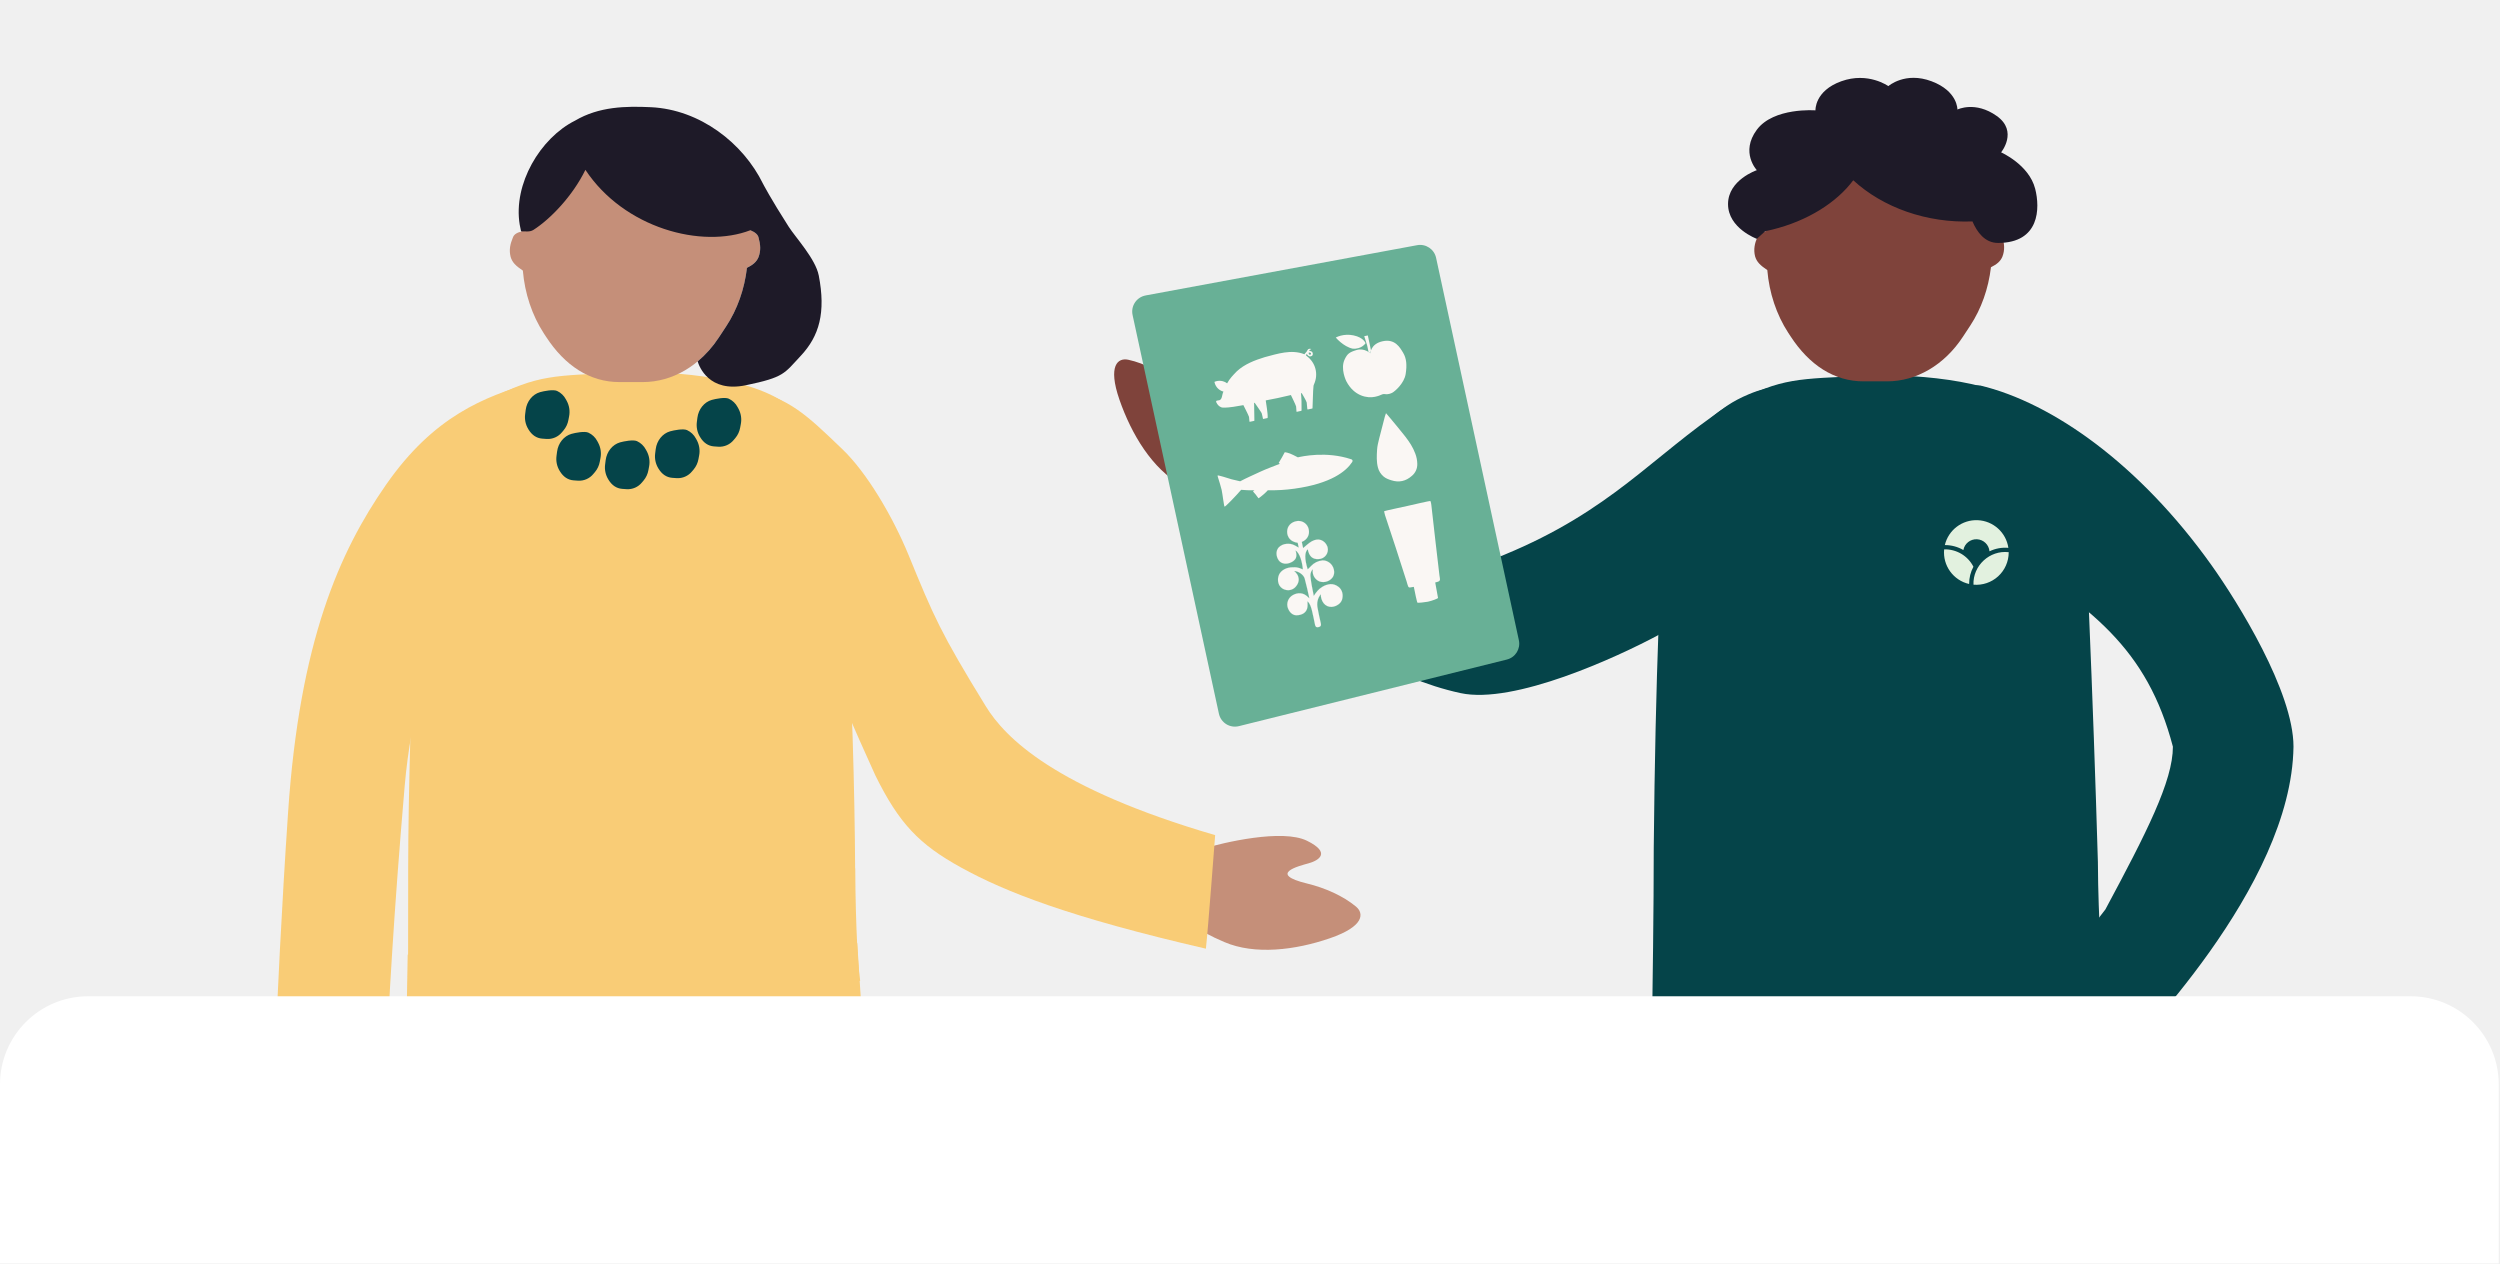
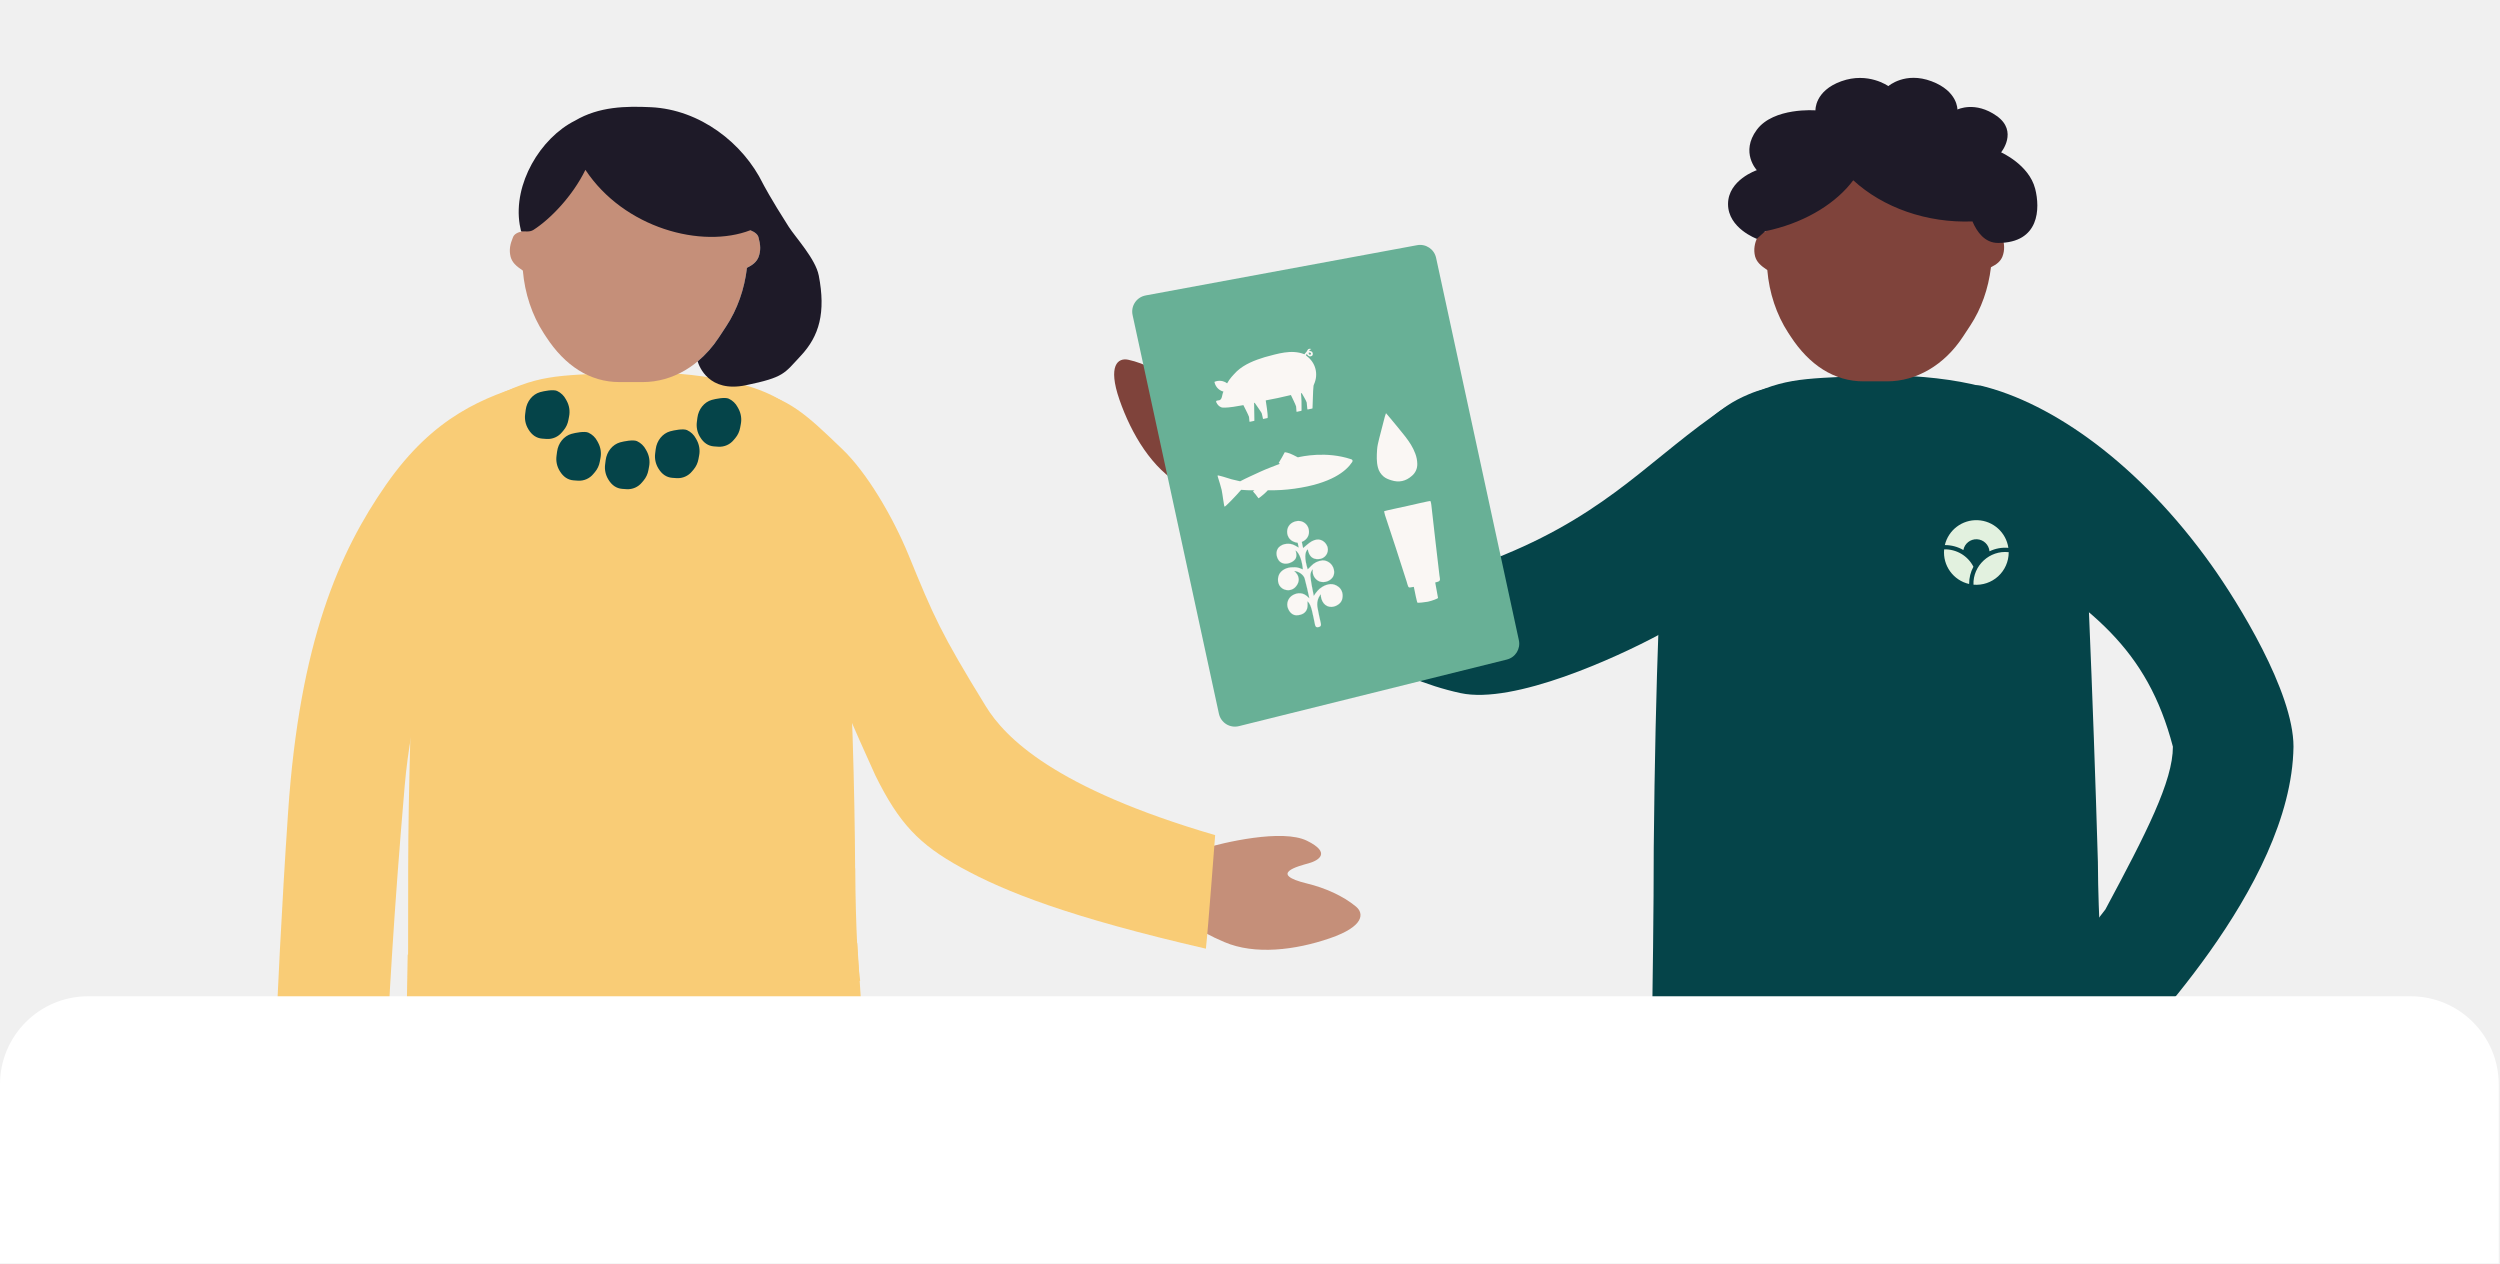
<svg xmlns="http://www.w3.org/2000/svg" width="1583" height="800" fill="none" viewBox="0 0 1583 800">
  <path fill="#f9cc76" d="M552.67 748.38H255.05l2.81-116.8 285.97-5.73z" />
  <path fill="#f9cc76" d="M542.82 597.2s5.63 88.17 9.7 151.18h-148.1c-3.66-27.8-5.13-25.51-6.74-25.51-1.28 0-3.95 5.32-5.6 25.5H255.45c1.24-62.4 2.4-123.08 2.7-143.88l.04-.03h-.03c.27-.01 114.91-5.1 127.59-5.8 12.34-1.1 157.07-1.46 157.07-1.46" />
  <path fill="#f9cc76" d="M541.55 549.78c.15 37.93 2.06 67.37 3.13 71.27 0 0-145.9 14.3-205.54 7.19 0 0-76.85-3.36-80.83-3.36 0 0 .23-40.23.15-75.25 0-46.64 2.37-120.13 3.75-158.44 1.45-38.24-2.9-112.8 47.4-138.26 31.51-15.98 40.61-14.91 84.43-17.05 35.86-1.45 86.64 3.98 107.29 22.71 26.45 23.7 30.74 74.79 34.4 123.8 3.68 49.02 5.51 121.28 5.74 167.32h.08z" />
  <path fill="#c58f79" d="M480.4 150.68c-.44-2.46-2.62-3.78-5.15-4.86 1.04-19.83-3.1-32.43-11.92-45.16-7.4-10.67-17.75-21.31-32.24-26.49-12.86-4.6-44.35-3.4-57 1.71-30.27 11.5-42.18 39.6-43.73 70.66-2.59.66-4.88 1.62-5.63 3.95-1.67 3.97-2.5 7.73-1.42 12.1 1 3.53 3.26 5.74 7.76 8.75 1.23 14.44 5.8 28.26 13.27 39.73l1.55 2.36c11.75 18.01 27.48 28.5 46.3 28.5h14.83c18.7 0 36.44-10.38 48.2-28.28l4.67-7.12c7.03-10.66 11.54-23.46 13.14-37 3.84-1.93 5.96-3.7 7.24-6.65 1.63-4.14 1.29-8 .15-12.2z" />
  <path fill="#1e1a28" d="M518.42 174.39c-2.03-10.45-14.65-24.02-19-30.8-11.54-18.02-16.3-27.27-16.3-27.27-12.56-25.7-39.87-46.95-70.9-48.44-15.98-.75-32.88-.46-48.08 8.5.09-.06-.08.04 0 0-22.01 11-39.32 40.1-35.06 65.88q.35 2.15.87 4.23c2.57-.08 5.48.57 7.79-.9 10.6-6.74 24.8-21.34 32.94-38.05 24.41 36.91 73.71 50.14 104.54 38.2v.1c2.54 1.08 4.71 2.4 5.17 4.87 1.14 4.19 1.48 8.06-.14 12.21-1.3 2.96-3.42 4.73-7.27 6.67-1.59 13.56-6.12 26.36-13.16 37.04l-4.69 7.13a69 69 0 0 1-13.37 15.1c.93 3.1 7.1 19.92 30.43 15.09 24.6-5.09 24.3-7.41 34.9-18.7 11.67-12.47 15.9-27.3 11.34-50.87" />
  <path fill="#c58f79" d="M761.1 537.59c13.94-4.25 50.95-12.85 66.47-5.23s7.43 12.49 1.09 14.27c-6.63 1.85-26.01 6.76-.86 12.86 11 2.66 22.6 7.72 30.82 14.57 5.12 4.27 5.36 12.52-16.52 20.04-21.89 7.53-47.5 10.7-66.8 2.43-19.3-8.25-15.63-9.78-15.63-9.78l1.44-49.17z" />
  <path fill="#f9cc76" d="M624.16 447.13c-28.64-46.61-32.84-56.61-48.82-95.6-10-24.36-26.36-52.14-41.85-67-22.89-21.97-33.46-32.35-59.84-38.15-15.02-3.31-36.28 7.82-40.7 30.97s17.89 46.5 24.74 52.44c6.85 5.95 21.22 15.58 47.27 57.27 20.28 32.47 18.32 35.83 49.23 103.76 15.15 30.77 27.9 43.87 54.2 58.41 28.13 15.55 68.97 31.57 155.18 51.48 1.38-12.3 5.87-71.9 5.87-71.9-101.6-29.72-132.99-61.66-145.28-81.68M372.94 274.73c-.36-10.82-7.52-41.34-36.32-32.47-29.65 9.14-61.65 20.76-92.23 64.74-29.43 42.31-54.62 99-61.97 207.26-8.18 120.43-11.02 230.99-11.17 232.78l71.06-1.53c.14-1.8.27-89.56 13.95-247.96 3.83-44.56 16.63-93 32.57-116.23 10.34-15.07 24.57-33.68 34.07-42.14 0 0 16.47-11.47 28.88-20.42 20.23-14.59 21.62-30 21.16-44z" />
  <path fill="#054449" d="M352.73 247.54a12 12 0 0 1 5.6 5.35l.6 1.1a14.6 14.6 0 0 1 1.44 9.56l-.45 2.37a14 14 0 0 1-3.06 6.56l-1 1.19a11.6 11.6 0 0 1-9.69 4.28l-2.86-.21c-3.64-.27-6.54-2.34-8.58-5.67l-.27-.44a14.5 14.5 0 0 1-1.94-9.34l.34-2.68c.7-5.45 4.3-9.93 9.1-11.3 2.51-.7 8.39-1.86 10.77-.77M372.6 273.97a12 12 0 0 1 5.6 5.34l.59 1.1a14.6 14.6 0 0 1 1.44 9.56l-.44 2.37a14 14 0 0 1-3.07 6.57l-1 1.18a11.6 11.6 0 0 1-9.68 4.28l-2.87-.21c-3.64-.27-6.54-2.34-8.58-5.67l-.27-.43a14.5 14.5 0 0 1-1.94-9.35l.35-2.68c.7-5.45 4.3-9.92 9.1-11.3 2.5-.7 8.38-1.86 10.76-.77M403.37 279.35a12 12 0 0 1 5.6 5.35l.6 1.1a14.6 14.6 0 0 1 1.44 9.56l-.44 2.36a14 14 0 0 1-3.07 6.57l-1 1.18a11.6 11.6 0 0 1-9.69 4.28l-2.86-.2c-3.64-.28-6.54-2.34-8.58-5.68l-.27-.43a14.5 14.5 0 0 1-1.94-9.35l.34-2.68c.7-5.45 4.3-9.92 9.1-11.3 2.51-.7 8.39-1.86 10.77-.77M435.06 272.36a12 12 0 0 1 5.6 5.35l.6 1.09a14.6 14.6 0 0 1 1.44 9.56l-.44 2.37a14 14 0 0 1-3.07 6.57l-1 1.18a11.6 11.6 0 0 1-9.69 4.28l-2.86-.2c-3.64-.28-6.54-2.35-8.58-5.68l-.27-.43a14.5 14.5 0 0 1-1.94-9.35l.34-2.68c.7-5.45 4.3-9.92 9.1-11.3 2.51-.7 8.39-1.86 10.77-.77M461.46 252.46a12 12 0 0 1 5.6 5.35l.6 1.1a14.6 14.6 0 0 1 1.44 9.56l-.44 2.36a14 14 0 0 1-3.07 6.57l-1 1.18a11.6 11.6 0 0 1-9.68 4.28l-2.87-.2c-3.64-.28-6.54-2.34-8.58-5.68l-.27-.43a14.5 14.5 0 0 1-1.94-9.35l.34-2.68c.7-5.45 4.3-9.92 9.1-11.3 2.51-.7 8.4-1.86 10.77-.77" />
  <path fill="#7f433b" d="M803.06 281.9c-5.23-13.56-21.26-47.91-36.78-55.41s-14.39 1.85-11.89 7.94c2.63 6.34 10.7 24.58-9.58 8.58-8.85-6.99-19.96-13-30.4-15.22-6.49-1.4-13.12 3.49-5.57 25.31 7.56 21.81 20.82 43.89 39.19 53.97 18.36 10.06 17.3 6.25 17.3 6.25l37.73-31.4h-.01z" />
  <path fill="#054449" d="M1049.61 402.34c69.28-37.03 116.87-67.9 124.74-103.4 3.31-14.98-2.49-37.08-22.62-47.78-17.2-9.14-31.62-6.86-44.16-1.63-11.73 4.9-16.43 9.23-23.03 13.93-44.42 31.66-71.92 65.8-145.1 92.94-20.47 7.59-62.18-23.88-94.05-50.65-16.05-13.49-35.58-31.22-38.83-36.05l-52.25 48.23c12.9 13.64 82.92 101.9 170.43 120.93 34.06 7.4 99.62-23 124.9-36.5z" />
  <path fill="#68b096" d="m725.4 187.07 171.92-31.82a10.36 10.36 0 0 1 12.01 8l52.42 242.14a10.34 10.34 0 0 1-7.63 12.24L784.44 459.8a10.36 10.36 0 0 1-12.62-7.86l-54.67-252.47a10.36 10.36 0 0 1 8.24-12.38z" />
  <path fill="#054449" d="M1328.39 546.3c.16 35.88 2.85 70.47 3.56 85.69 0 0-145.48 14.51-205.25 7.3 0 0-76.46-3.41-80.44-3.41 0 0 .95-63 .89-98.81.52-54.67 1.62-101.12 3.06-140.25 1.45-39.14-3.53-115.38 46.94-141.48 31.61-16.32 40.72-15.28 84.65-17.45 35.93-1.45 86.9 4.04 107.6 23.25 26.5 24.26 29.65 76.54 33.33 126.69a12453 12453 0 0 1 5.67 158.47z" />
  <path fill="#7f433b" d="M1268.03 150.4c-.45-2.45-2.61-3.77-5.14-4.85 1.03-19.8-3.08-32.37-11.89-45.08-7.39-10.65-17.71-21.27-32.17-26.44-12.83-4.59-44.24-3.39-56.86 1.71-30.19 11.48-42.08 39.53-43.63 70.52-2.58.67-4.86 1.62-5.61 3.95-1.66 3.96-2.5 7.71-1.42 12.08 1.01 3.52 3.26 5.73 7.75 8.73 1.22 14.42 5.78 28.21 13.23 39.66l1.55 2.35c11.73 17.98 27.41 28.45 46.19 28.45h14.79c18.67 0 36.36-10.36 48.08-28.22l4.67-7.1c7.01-10.66 11.51-23.43 13.1-36.94 3.83-1.93 5.95-3.7 7.23-6.64 1.63-4.14 1.28-8 .14-12.18z" />
  <path fill="#1e1a28" d="M1288.66 119.5c-3.91-15.25-21.56-23.03-21.56-23.03s10.93-13.3-2.74-23.02-24.92-4.09-24.92-4.09.31-11.63-16.4-17.91-27.35 3.08-27.35 3.08-12.76-9.2-29.78-3.08c-17.03 6.15-16.36 18.43-16.36 18.43s-26.49-2.04-37.13 12.28c-10.63 14.32 0 25.59 0 25.59s-18.23 6.14-18.23 21.48 18.23 22 18.23 22l5.29-4.82q2.17-.44 4.34-.98c22.74-5.59 40.98-17.3 51.43-31.28 18.84 17.3 46.51 27.18 75.48 26.06 2.84 6.66 7.81 13.62 16.17 13.62 26.42 0 26.72-21.93 23.54-34.31z" />
  <path fill="#faf7f4" d="M827.47 224.2c.7.86 1.34 1.8 2.6 1.4.87-.18 1.27-.8 1.2-1.65-.1-1.15-.7-1.62-2.29-1.78.11-.72.79-.8 1.29-1.1-.74-.5-1.97-.26-2.35.58-.35 1.1-1.42 1.75-1.95 2.67-8.23-3.29-17.08-.28-25.24 1.86-6.25 1.93-12.7 4.4-17.56 8.91-2.42 2.5-4.44 4.5-6.16 7.64a8 8 0 0 0-8.02-.94l.13.6a7.8 7.8 0 0 0 5.57 5.58c-1.1 1.88-.53 5.59-3.31 5.55-1.81.13-1.52.86-.62 2.3.67 1.01 2.1 2.36 3.81 2.27 4.1.12 8.72-.9 12.74-1.56 0 0 3.3 6.43 3.57 7.44.1.43.23 2.38.27 2.84.02.21.15.29.23.27s2.28-.5 2.64-.56c.22-.04.26-.16.26-.26l-.18-11.12.36-.1s4.12 5.86 4.43 6.57c.2.45.78 3.4.82 3.53.02.13.13.15.17.14l2.59-.55c.15-.03.18-.1.2-.23.23-2.26-.93-8.95-1.21-10.96 5.61-1.1 9.34-1.77 15.94-3.4 0 0 3.14 6.4 3.3 7.25.07.32.23 3 .24 3.16 0 .11.07.23.17.21s2.16-.45 2.8-.6q.22-.04.23-.32c.1-2.95-.04-8.25-.38-10.94l.58.19s2.84 4.72 3.06 5.76c.09.4.32 3.17.4 4.13.01.21.17.33.31.3s2.16-.45 2.75-.59c.14-.02.21-.13.22-.23.27-4.33.21-10.2.65-14.25.02-.2.2-.6.28-.81 3.01-6.59.99-13.9-4.72-18.06-.47-.33-.36-.77.18-1.14m1.2-.93c.81-.18 1.9.24 1.27 1.17-.81.6-1.47-.35-1.27-1.17" />
-   <g fill="#faf7f4" clip-path="url(#a)">
-     <path d="M857.1 212.37c-6.53-1.4-11.28 1.37-11.28 1.37s4.76 5.73 10.68 7.03c5.71.48 8.18-3.44 8.18-3.44s-1.07-3.55-7.59-4.96M863.84 212.88l1.86 5.94.85 4.02c.69.42 1.12.78 1.19.85 0-.1.03-.85.38-1.85l-2.01-9.44z" />
-     <path d="M867.74 223.7s.03-5.98 7.83-7.64 10.91 4 12.94 7.4c2.03 3.42 2.49 7.6 1.55 13.42s-6.76 10.93-8.53 11.84c-.69.35-2.68 1.2-4.49.83-2.44-.24-1.8.72-6.45 1.71-4.65 1-13.08-.26-18.08-9.81 0 0-4.02-7.86-1.03-13.97 1.68-3.44 2.84-4.44 7.58-5.87s8.69 2.09 8.69 2.09z" />
-   </g>
+   <path d="M857.1 212.37c-6.53-1.4-11.28 1.37-11.28 1.37s4.76 5.73 10.68 7.03c5.71.48 8.18-3.44 8.18-3.44s-1.07-3.55-7.59-4.96M863.84 212.88l1.86 5.94.85 4.02c.69.42 1.12.78 1.19.85 0-.1.03-.85.38-1.85l-2.01-9.44z" />
+   <path d="M867.74 223.7s.03-5.98 7.83-7.64 10.91 4 12.94 7.4c2.03 3.42 2.49 7.6 1.55 13.42s-6.76 10.93-8.53 11.84c-.69.35-2.68 1.2-4.49.83-2.44-.24-1.8.72-6.45 1.71-4.65 1-13.08-.26-18.08-9.81 0 0-4.02-7.86-1.03-13.97 1.68-3.44 2.84-4.44 7.58-5.87s8.69 2.09 8.69 2.09z" />
  <path fill="#faf7f4" d="M855.64 290.82c-15.8-5.31-31.4-1.8-33.83-1.23l-2.9-1.48c-3.01-1.53-5.1-1.76-5.42-1.74-.15.2-.86 1.65-1.74 3.21-1 1.79-2.1 3.57-2.1 3.57l.78.52c-4.16 1.65-8.66 3.27-12.56 5.09-4.85 2.27-8.5 3.82-12.6 6-1.91-.47-3.37-.74-5.37-1.26-2.86-.93-8.7-2.72-8.92-2.42-.17.43.95 2.87 2.56 9.1.62 2.87 1.48 10.62 1.88 10.64.5.06 7.04-6.64 10.48-10.67 2.4.21 5.43.38 8.42.32-.46.34-.85.61-.93.72.07.17.92.9 1.7 1.94.83 1.12 1.65 2.33 1.78 2.4 1.58-.93 4.96-3.9 5.92-5.1 5.95.09 10.9-.18 16.86-1 23.38-3.23 32.74-11.16 36.4-16.65v-.01l.12-.17c.72-1.17-.1-1.62-.53-1.78M877.6 261.6l2.9 3.41c3.12 3.83 6.34 7.55 9.34 11.44 2.57 3.3 4.88 6.82 6.33 10.8a19 19 0 0 1 1.26 6.5 9.5 9.5 0 0 1-3.54 7.66c-3.77 3.31-8.1 4.27-12.9 2.7-1.81-.56-3.6-1.22-5.05-2.5a11 11 0 0 1-3.44-5.58c-.97-3.73-.77-7.48-.53-11.29.14-2.36.75-4.65 1.3-6.97 1.14-4.64 2.41-9.27 3.6-13.93.22-.6.43-1.21.74-2.23" />
  <path fill="#faf7f4" stroke="#faf7f4" stroke-width=".06" d="M815.03 336.74c-.03-3.64 2.57-6.3 6.34-6.8l.37-.05.3-.02a6.6 6.6 0 0 1 6.6 5.15c.84 3.5-.85 6.73-4.36 8.12l.84 3.92c.88-.7 1.74-1.5 2.64-2.25.92-.76 1.87-1.5 2.9-2.07 2.08-1.15 4.11-1.37 5.84-.77a6.7 6.7 0 0 1 3.82 3.74l.17.39.1.3a6 6 0 0 1-5.5 7.59q-2.99.24-4.72-1.33-1.7-1.56-2.28-4.89-1.55 1.35-1.58 4.55-.04 3.21 1.52 8.21c.8-.68 1.47-1.43 2.17-2.15a11.3 11.3 0 0 1 7.16-3.53c1.6-.06 3.2.42 4.75 1.67a7.6 7.6 0 0 1 2.44 3.95c.41 1.59.33 3.32-.54 4.8a7 7 0 0 1-3.76 2.88 7.2 7.2 0 0 1-4.88-.03 7 7 0 0 1-4.18-6.69l.02-.17c.02-.2.07-.5.14-.76-.49.27-.91.89-1.2 1.64-.31.8-.47 1.72-.4 2.54.38 4.42 1.29 8.25 2.13 12.68 1.46-2.33 3.06-4.39 5.4-5.75a11.4 11.4 0 0 1 5.08-1.73c1.7-.09 3.4.39 5.1 1.66 2.44 1.8 3.27 5.07 2.28 8.27a6.2 6.2 0 0 1-2.33 2.94 8 8 0 0 1-4.2 1.52 6 6 0 0 1-5.08-2.33 9 9 0 0 1-1.78-5.7c-2.17 2.68-2.62 5.6-2.08 8.67.55 3.2 1.3 6.36 2 9.52.14.66.23 1.23.05 1.68-.18.46-.62.78-1.52.97-.8.18-1.3.02-1.62-.33-.31-.36-.45-.9-.57-1.49-.6-2.9-1.16-5.82-1.88-8.7-.56-2.22-1.25-4.42-2.84-5.86q0 .7.03 1.3l.03 1.25a7 7 0 0 1-.36 2.32c-.92 2.64-3.27 3.75-6 3.99a5 5 0 0 1-3.38-.82 7 7 0 0 1-2.21-2.6 6.8 6.8 0 0 1 1.63-8.63c2.45-1.92 6.5-2.91 9.79-.17.51.43 1 .9 1.7 1.56-.96-4.54-1.89-8.3-2.98-12.53-.32-1.26-1.36-2.45-2.65-3.35a8.3 8.3 0 0 0-4.07-1.5 9 9 0 0 1 2.05 2.34l.23.4q.85 1.92.56 3.62a7 7 0 0 1-1.5 3.22 6.3 6.3 0 0 1-6.34 2.47 6.2 6.2 0 0 1-4.35-3 7.5 7.5 0 0 1-.6-5.44c.76-3.28 3.98-5.43 7.7-5.84l1.24-.06c1.12-.04 1.91-.05 2.7.06 1.04.15 2.08.5 3.86 1.26a29 29 0 0 0-1.44-7.12c-.78-2.23-1.87-4.1-3.26-4.93.3.74.39 1.24.55 2.15a5 5 0 0 1-.53 3.18 6.4 6.4 0 0 1-2.69 2.21c-2.9 1.5-6.2 1.06-7.87-1.2-1.65-2.27-2.15-5.91 0-8.25a7.7 7.7 0 0 1 4.7-2.19 9 9 0 0 1 5.48.98l2.46 1.39-.65-3.07c-2.41-.36-4.08-1.3-5.14-2.56a6.8 6.8 0 0 1-1.55-4.4Z" />
  <path fill="#faf7f4" d="M911.45 364.28c-.4-2.67-4.63-40.14-5.12-44.49a10 10 0 0 0-.56-2.51c-.15-.34-12.32 2.63-14.74 3.12-2.42.53-14.43 3.1-14.56 3.28-.12.16.55 2.61.55 2.61.92 2.4 12.75 38.84 13.64 41.88s.99 3.92 2.12 3.83c.24 0 1.16-.15 2.45-.4.64 3.28 2 9.9 2.33 10.03.43.15 4.5-.22 6.53-.62 2.85-.6 6.44-2.05 6.47-2.39 0-.24-1.17-6.56-1.78-9.78 1.13-.3 1.96-.55 2.27-.73 1.1-.7.73-1.57.4-3.8z" />
  <path fill="#c58f79" d="M1309.74 630.6c-11.99 3.99-42.56 16.5-50.18 29.72-7.63 13.2-7.79 17.2-5.6 43.16.5 5.86 4.58 13.7 23.8 8.02 19.22-5.66 39.11-16.3 49.14-31.88 10.04-15.59 6.7-14.81 6.7-14.81z" />
  <path fill="#054449" d="M1221.05 282.63c3.67-23.9 15.96-40.02 32.96-38.5 45.54 10.94 100.71 49.73 146.29 113.72 16.64 23.35 51.94 80.06 51.94 114.94-1.2 89.4-102.28 189.03-114.17 203.58l-52.36-44.76c3.33-2.01 28.73-31.15 47.4-55.72 26.03-48.54 42.77-81.28 42.77-103.1-16.19-61.65-51.11-89.25-115.82-127.79 0 0-22.45-12.42-31.84-27.23-8.68-13.66-9.01-23.08-7.16-35.14z" />
  <path fill="#e2f1df" d="M1243.2 348.29a23 23 0 0 0-11.73-3.15 20.5 20.5 0 0 1 40.23 1.75c-4.11-.36-8.26.4-11.95 2.2a8.36 8.36 0 0 0-16.55-.8m28.7 1.35c-12.01-1.4-22.74 8.5-22.3 20.58a20.53 20.53 0 0 0 22.31-20.4zm-40.87-1.78a20.5 20.5 0 0 0 15.82 21.93v-.12c0-3.79.93-7.5 2.72-10.82a20.2 20.2 0 0 0-18.54-10.99" />
  <path fill="#fff" d="M1526.38 630.84a55.8 55.8 0 0 1 55.81 55.81V800H0V686.65a55.8 55.8 0 0 1 55.82-55.81z" />
-   <defs>
-     <clipPath id="a">
-       <path fill="#fff" d="m845.7 213.22 39.57-8.41 8.84 41.55-39.57 8.41z" />
-     </clipPath>
-   </defs>
</svg>
